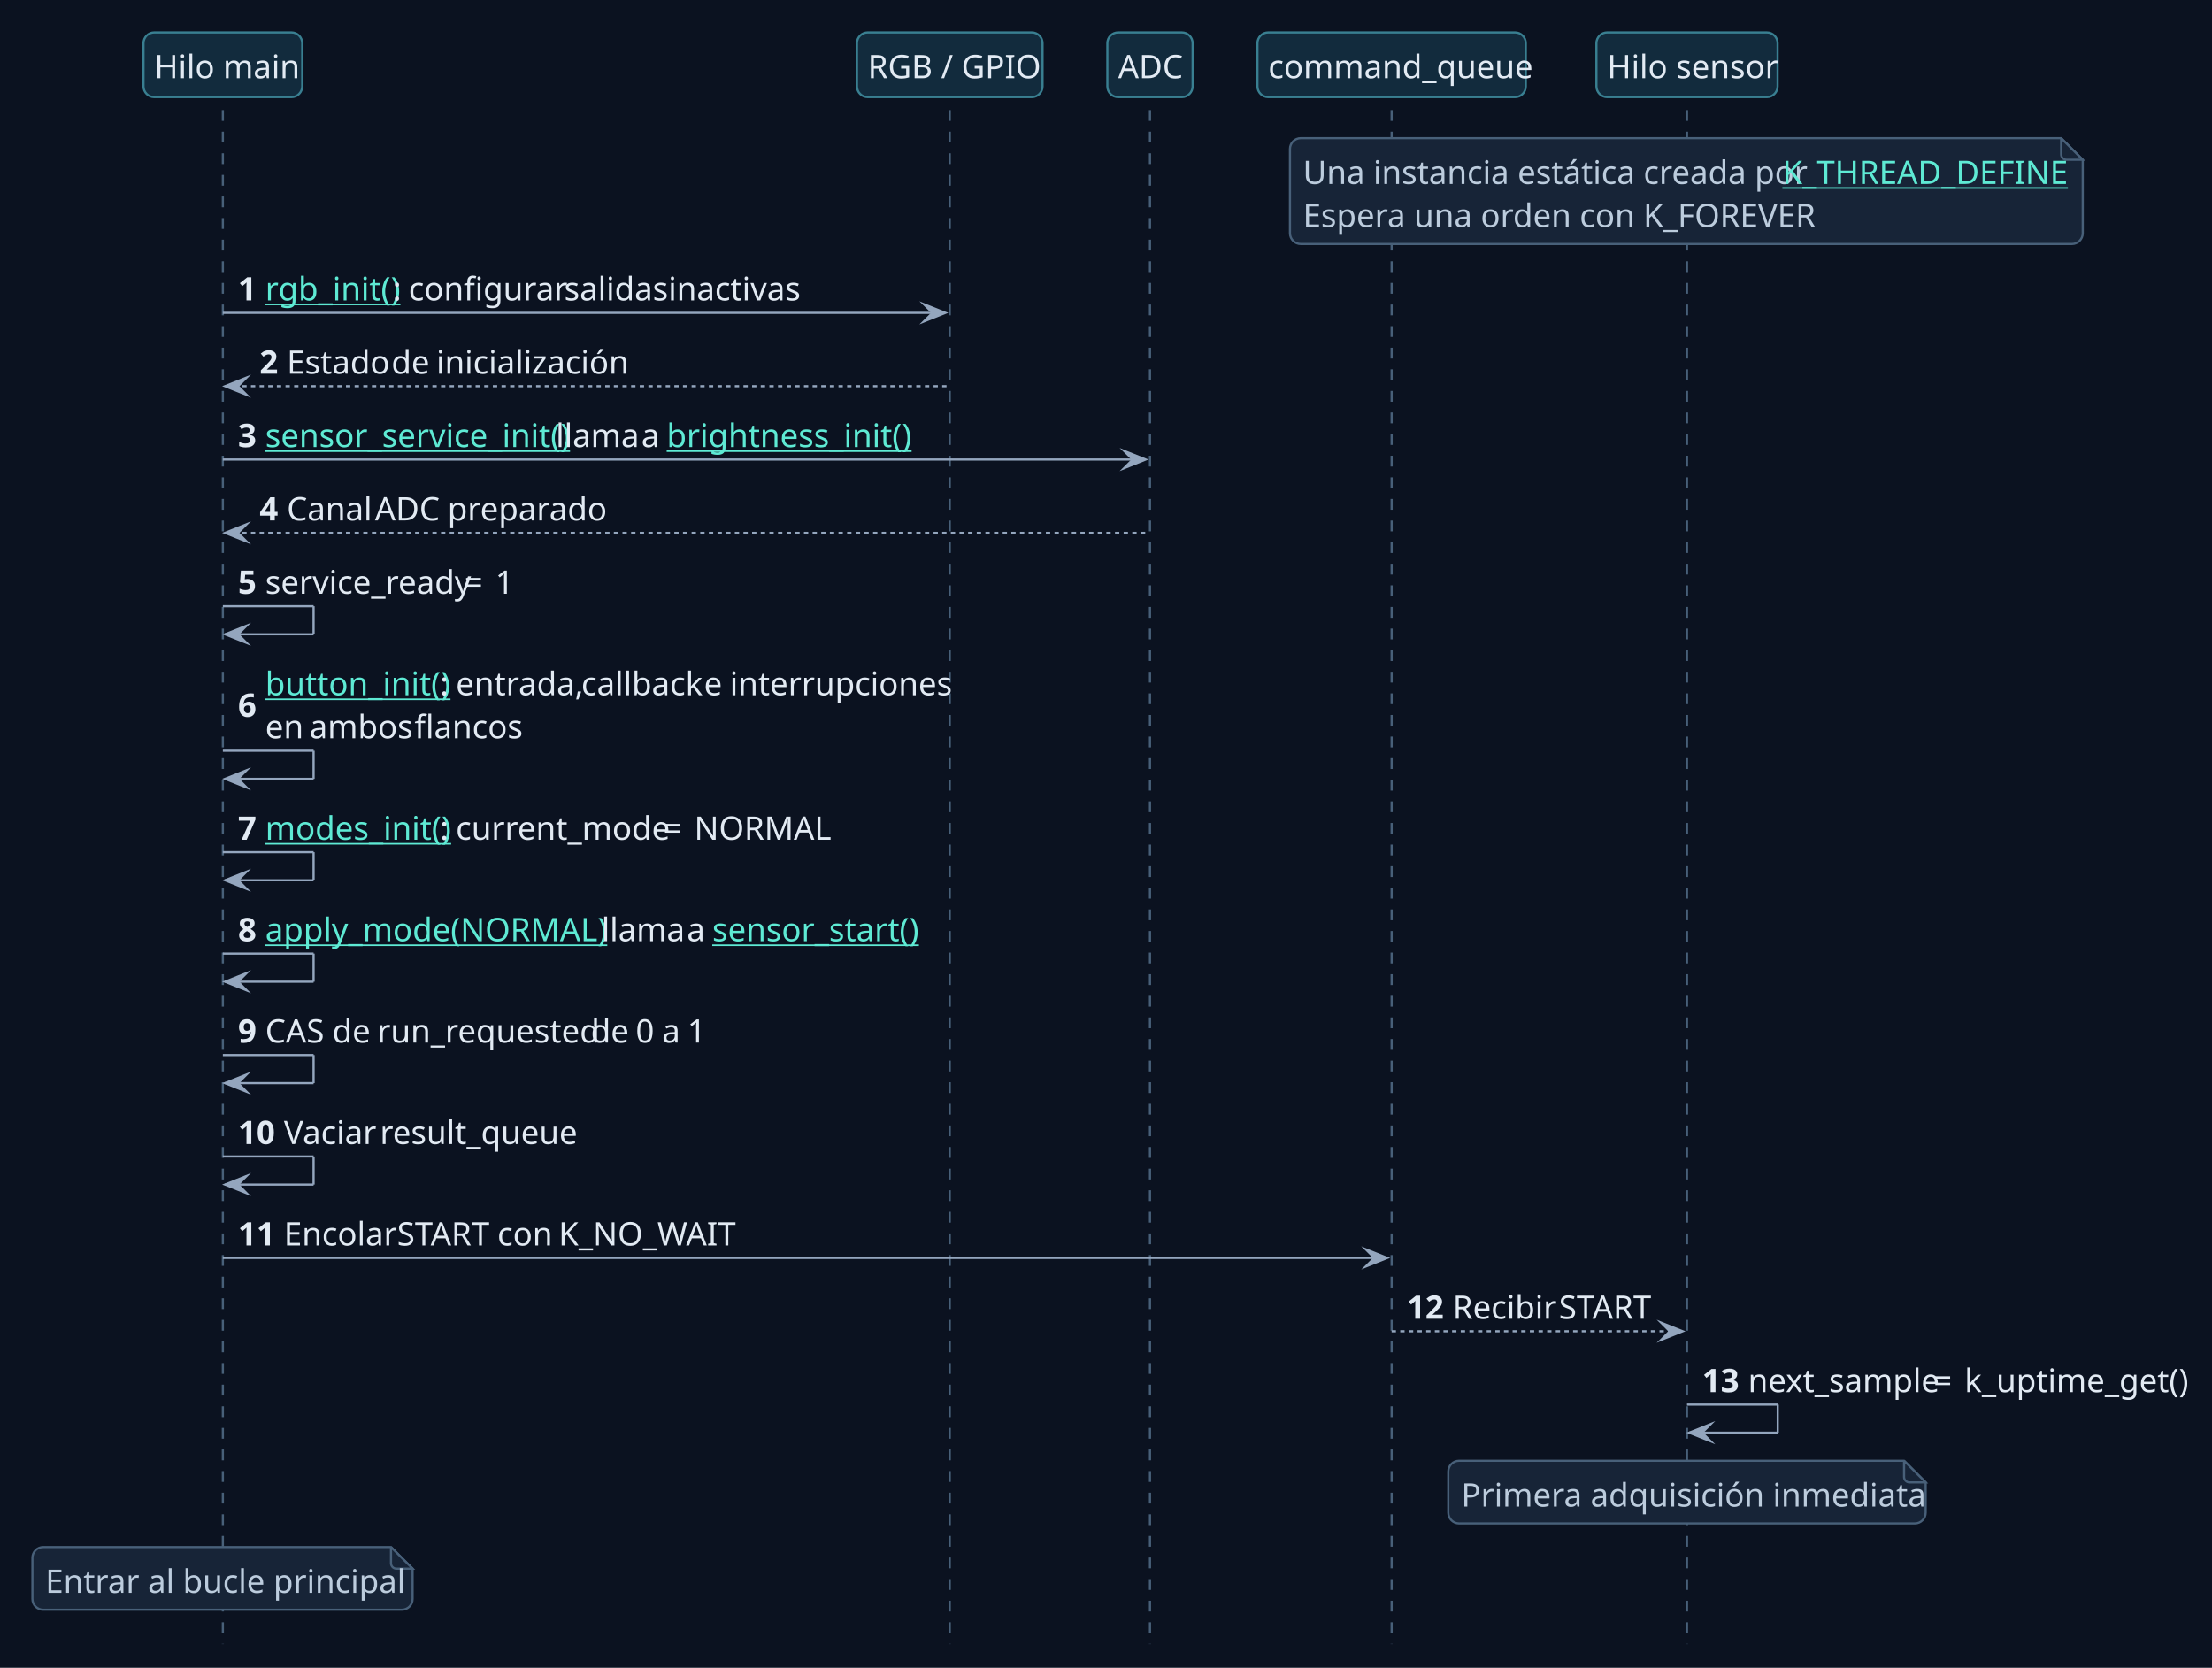
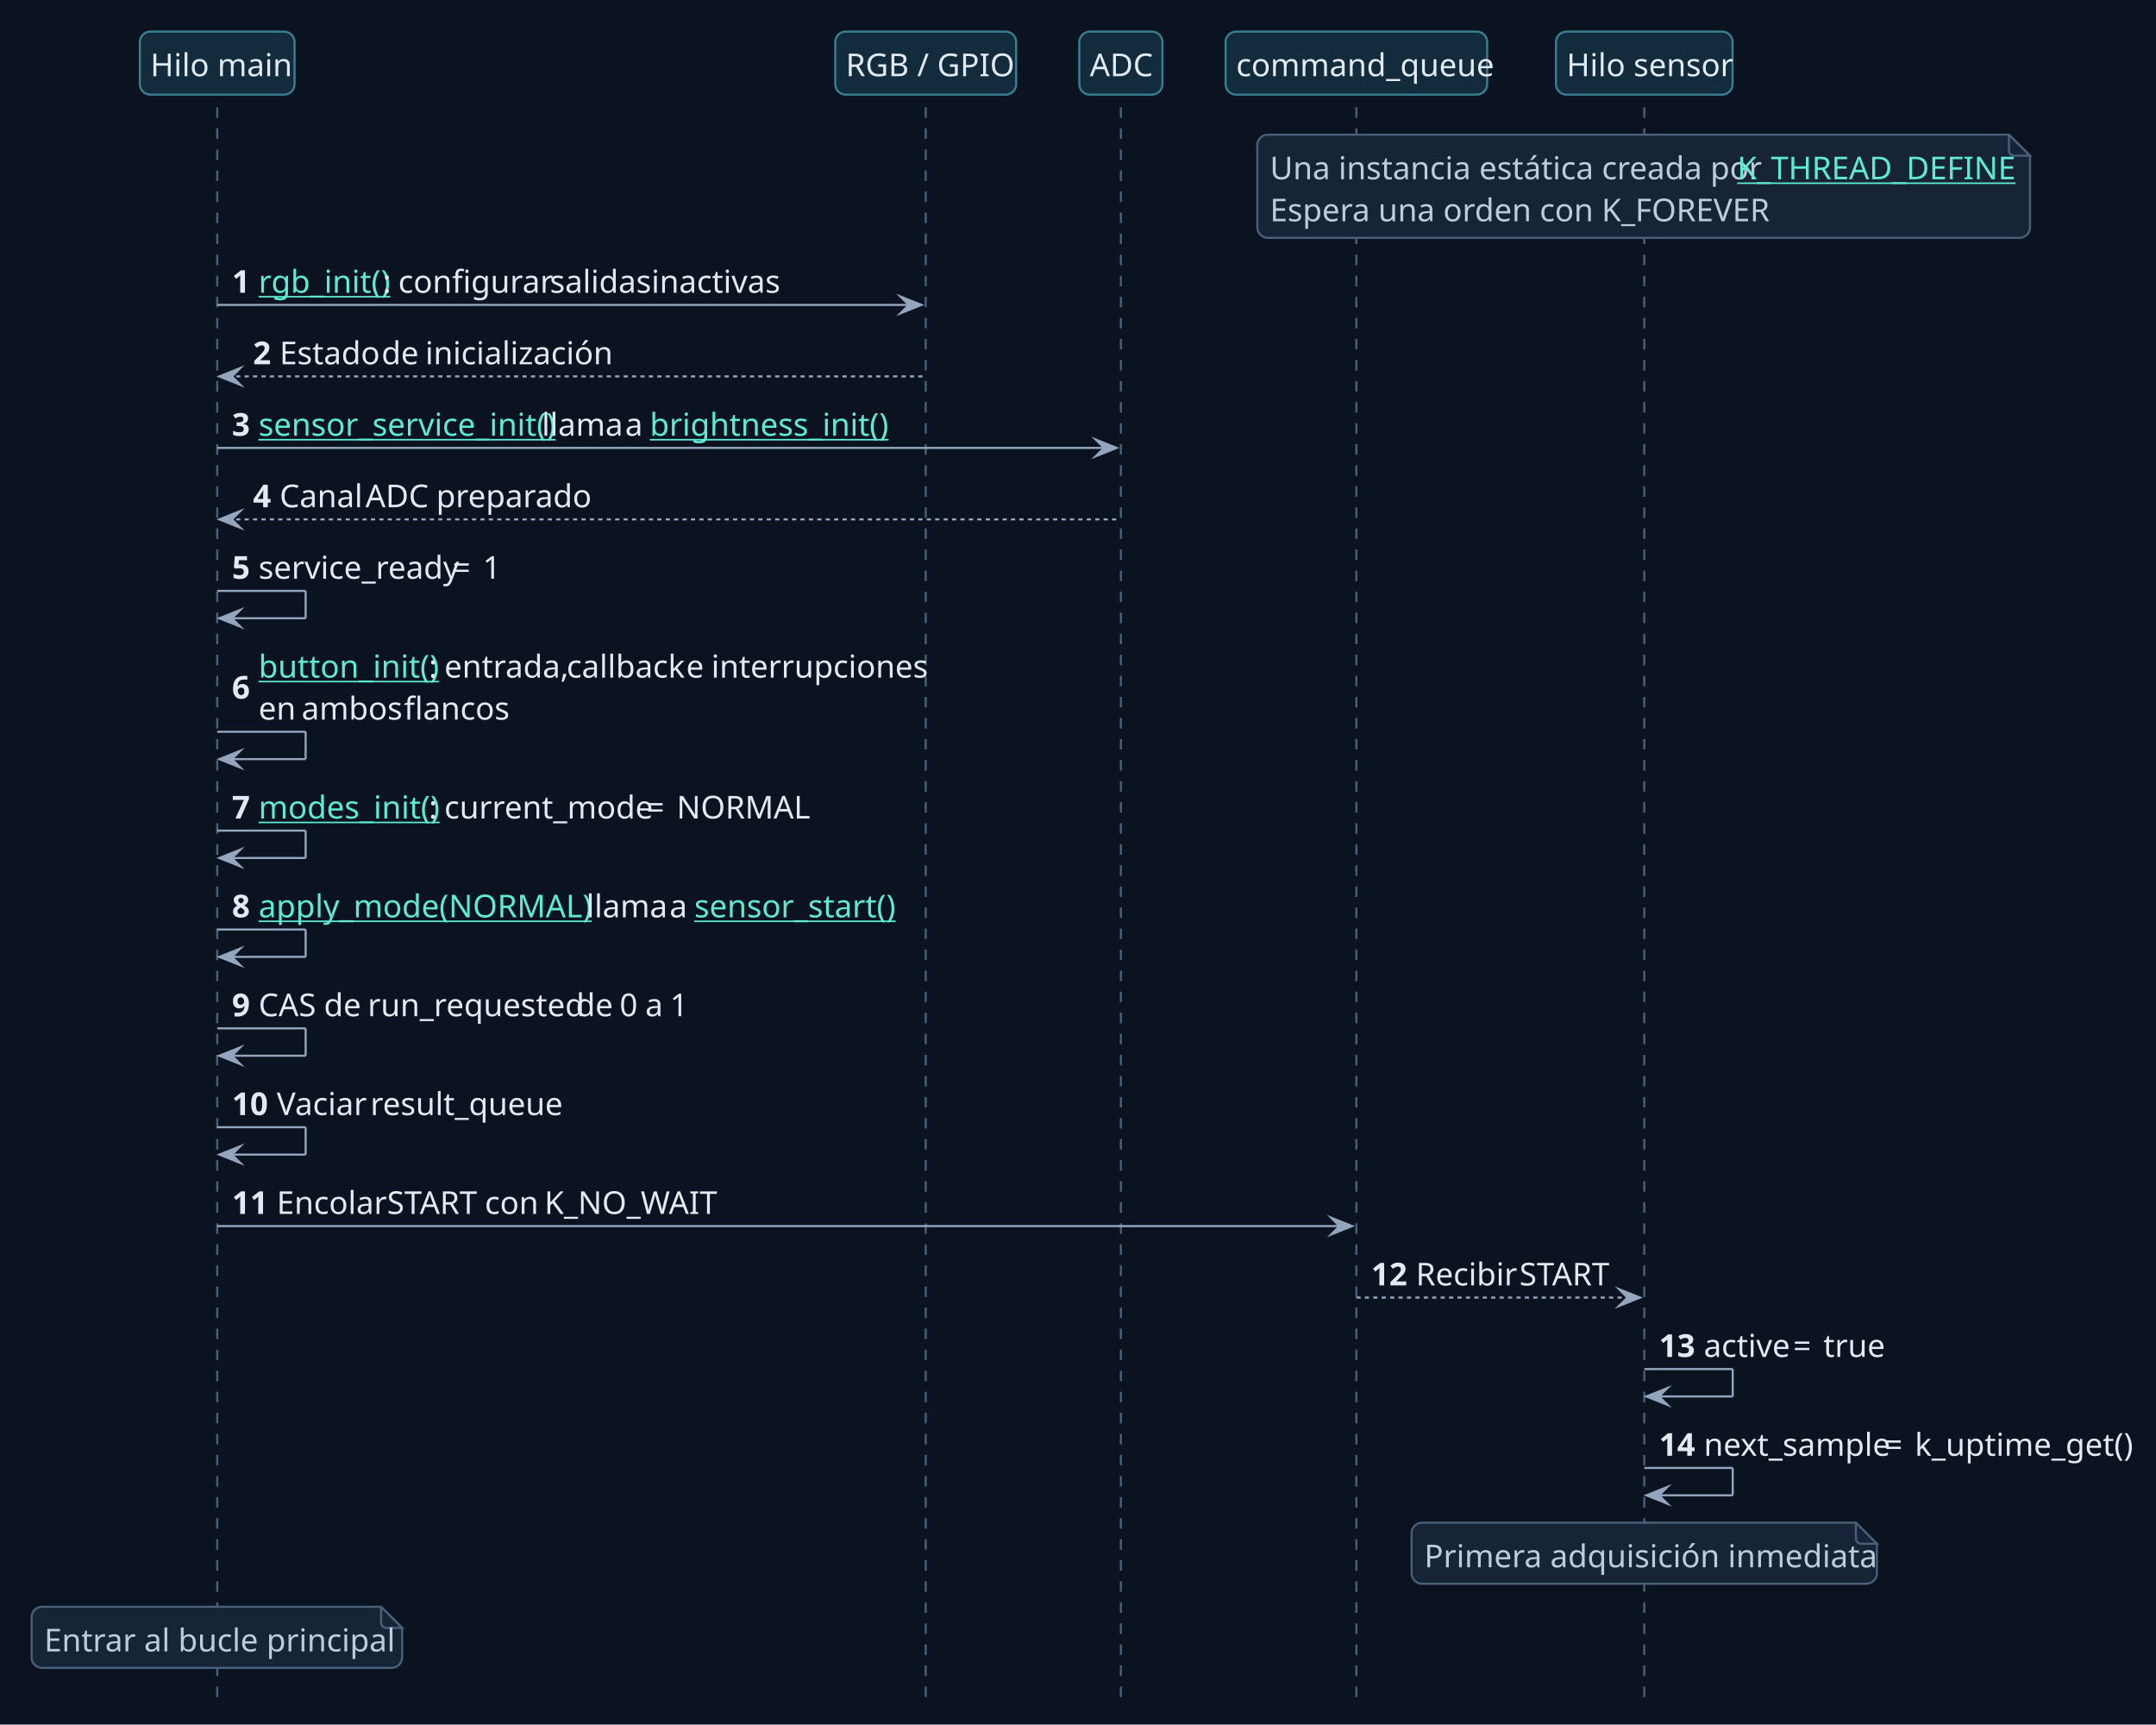
- <svg xmlns="http://www.w3.org/2000/svg" xmlns:xlink="http://www.w3.org/1999/xlink" aria-label="Arranque" version="1.1" data-diagram-type="SEQUENCE" style="width:1024px;height:772px;background:#0B1220;" width="1024px" height="772px" viewBox="0 0 1024 772" zoomAndPan="magnify" preserveAspectRatio="none" contentStyleType="text/css">
+ <svg xmlns="http://www.w3.org/2000/svg" xmlns:xlink="http://www.w3.org/1999/xlink" aria-label="Arranque" version="1.1" data-diagram-type="SEQUENCE" style="width:1024px;height:819px;background:#0B1220;" width="1024px" height="819px" viewBox="0 0 1024 819" zoomAndPan="magnify" preserveAspectRatio="none" contentStyleType="text/css">
  <defs />
  <g font-family="sans-serif" lengthAdjust="spacing">
-     <rect x="0" y="0" width="1024" height="772" fill="#0B1220" style="stroke:none;" />
+     <rect x="0" y="0" width="1024" height="819" fill="#0B1220" style="stroke:none;" />
    <g class="participant-lifeline" data-qualified-name="M" data-entity-uid="part1" id="part1-lifeline" data-source-line="5">
      <g>
-         <rect x="99.662" y="50.951" width="8" height="710.121" fill="#000" fill-opacity="0" />
-         <line x1="103.162" y1="50.951" x2="103.162" y2="761.072" style="stroke:#486079;stroke-width:1;stroke-dasharray:5,5;" />
+         <rect x="99.662" y="50.951" width="8" height="757.072" fill="#000" fill-opacity="0" />
+         <line x1="103.162" y1="50.951" x2="103.162" y2="808.023" style="stroke:#486079;stroke-width:1;stroke-dasharray:5,5;" />
      </g>
    </g>
    <g class="participant-lifeline" data-qualified-name="RGB" data-entity-uid="part2" id="part2-lifeline" data-source-line="6">
      <g>
-         <rect x="436.163" y="50.951" width="8" height="710.121" fill="#000" fill-opacity="0" />
-         <line x1="439.663" y1="50.951" x2="439.663" y2="761.072" style="stroke:#486079;stroke-width:1;stroke-dasharray:5,5;" />
+         <rect x="436.163" y="50.951" width="8" height="757.072" fill="#000" fill-opacity="0" />
+         <line x1="439.663" y1="50.951" x2="439.663" y2="808.023" style="stroke:#486079;stroke-width:1;stroke-dasharray:5,5;" />
      </g>
    </g>
    <g class="participant-lifeline" data-qualified-name="ADC" data-entity-uid="part3" id="part3-lifeline" data-source-line="7">
      <g>
-         <rect x="528.861" y="50.951" width="8" height="710.121" fill="#000" fill-opacity="0" />
-         <line x1="532.361" y1="50.951" x2="532.361" y2="761.072" style="stroke:#486079;stroke-width:1;stroke-dasharray:5,5;" />
+         <rect x="528.861" y="50.951" width="8" height="757.072" fill="#000" fill-opacity="0" />
+         <line x1="532.361" y1="50.951" x2="532.361" y2="808.023" style="stroke:#486079;stroke-width:1;stroke-dasharray:5,5;" />
      </g>
    </g>
    <g class="participant-lifeline" data-qualified-name="C" data-entity-uid="part4" id="part4-lifeline" data-source-line="8">
      <g>
-         <rect x="640.719" y="50.951" width="8" height="710.121" fill="#000" fill-opacity="0" />
-         <line x1="644.219" y1="50.951" x2="644.219" y2="761.072" style="stroke:#486079;stroke-width:1;stroke-dasharray:5,5;" />
+         <rect x="640.719" y="50.951" width="8" height="757.072" fill="#000" fill-opacity="0" />
+         <line x1="644.219" y1="50.951" x2="644.219" y2="808.023" style="stroke:#486079;stroke-width:1;stroke-dasharray:5,5;" />
      </g>
    </g>
    <g class="participant-lifeline" data-qualified-name="S" data-entity-uid="part5" id="part5-lifeline" data-source-line="9">
      <g>
-         <rect x="777.462" y="50.951" width="8" height="710.121" fill="#000" fill-opacity="0" />
-         <line x1="780.962" y1="50.951" x2="780.962" y2="761.072" style="stroke:#486079;stroke-width:1;stroke-dasharray:5,5;" />
+         <rect x="777.462" y="50.951" width="8" height="757.072" fill="#000" fill-opacity="0" />
+         <line x1="780.962" y1="50.951" x2="780.962" y2="808.023" style="stroke:#486079;stroke-width:1;stroke-dasharray:5,5;" />
      </g>
    </g>
    <g class="participant participant-head" data-qualified-name="M" data-entity-uid="part1" id="part1-head" data-source-line="5">
      <rect x="66.419" y="15" width="73.486" height="29.951" fill="#122B3D" style="stroke:#397F91;stroke-width:1;" rx="5" ry="5" />
      <text x="71.419" y="36.187" fill="#E2EAF3" font-size="15" textLength="63.486" font-family="'Segoe UI'">Hilo main</text>
    </g>
    <g class="participant participant-head" data-qualified-name="RGB" data-entity-uid="part2" id="part2-head" data-source-line="6">
      <rect x="396.706" y="15" width="85.916" height="29.951" fill="#122B3D" style="stroke:#397F91;stroke-width:1;" rx="5" ry="5" />
      <text x="401.706" y="36.187" fill="#E2EAF3" font-size="15" textLength="75.916" font-family="'Segoe UI'">RGB / GPIO</text>
    </g>
    <g class="participant participant-head" data-qualified-name="ADC" data-entity-uid="part3" id="part3-head" data-source-line="7">
      <rect x="512.621" y="15" width="39.48" height="29.951" fill="#122B3D" style="stroke:#397F91;stroke-width:1;" rx="5" ry="5" />
      <text x="517.621" y="36.187" fill="#E2EAF3" font-size="15" textLength="29.48" font-family="'Segoe UI'">ADC</text>
    </g>
    <g class="participant participant-head" data-qualified-name="C" data-entity-uid="part4" id="part4-head" data-source-line="8">
      <rect x="582.101" y="15" width="124.236" height="29.951" fill="#122B3D" style="stroke:#397F91;stroke-width:1;" rx="5" ry="5" />
      <text x="587.101" y="36.187" fill="#E2EAF3" font-size="15" textLength="114.236" font-family="'Segoe UI'">command_queue</text>
    </g>
    <g class="participant participant-head" data-qualified-name="S" data-entity-uid="part5" id="part5-head" data-source-line="9">
      <rect x="739.022" y="15" width="83.879" height="29.951" fill="#122B3D" style="stroke:#397F91;stroke-width:1;" rx="5" ry="5" />
      <text x="744.022" y="36.187" fill="#E2EAF3" font-size="15" textLength="73.879" font-family="'Segoe UI'">Hilo sensor</text>
    </g>
    <path d="M597.16,68.951 L597.16,107.951 A5,5 0 0 0 602.16,112.951 L959.16,112.951 A5,5 0 0 0 964.16,107.951 L964.16,73.951 L954.16,63.951 L602.16,63.951 A5,5 0 0 0 597.16,68.951" style="stroke:#486079;stroke-width:1;" fill="#172437" />
    <path d="M954.16,63.951 L954.16,71.451 A2.5,2.5 0 0 0 956.66,73.951 L964.16,73.951 L954.16,63.951" style="stroke:#486079;stroke-width:1;" fill="#172437" />
    <text x="603.16" y="85.138" fill="#BCCCDD" font-size="15" textLength="217.852" font-family="'Segoe UI'">Una instancia estática creada por</text>
-     <a target="_blank" href="https://github.com/PabloHernaez/Embedded_Assessments/blob/master/Assessment_1/src/sensor_thread.c#L113" xlink:href="https://github.com/PabloHernaez/Embedded_Assessments/blob/master/Assessment_1/src/sensor_thread.c#L113" xlink:type="simple" xlink:actuate="onRequest" xlink:show="new" title="K_THREAD_DEFINE" xlink:title="K_THREAD_DEFINE">
+     <a target="_blank" href="https://github.com/PabloHernaez/Embedded_Assessments/blob/master/Assessment_1/src/sensor_thread.c#L108" xlink:href="https://github.com/PabloHernaez/Embedded_Assessments/blob/master/Assessment_1/src/sensor_thread.c#L108" xlink:type="simple" xlink:actuate="onRequest" xlink:show="new" title="K_THREAD_DEFINE" xlink:title="K_THREAD_DEFINE">
      <text x="825.12" y="85.138" fill="#5EEAD4" font-size="15" textLength="124.644" text-decoration="underline" font-family="'Segoe UI'">K_THREAD_DEFINE</text>
    </a>
    <text x="603.16" y="105.089" fill="#BCCCDD" font-size="15" textLength="223.879" font-family="'Segoe UI'">Espera una orden con K_FOREVER</text>
    <g class="message" data-entity-1="part1" data-entity-2="part2" id="msg1" data-source-line="12">
      <polygon points="427.663,140.805,437.663,144.805,427.663,148.805,431.663,144.805" fill="#94A6BE" style="stroke:#94A6BE;stroke-width:1;stroke-linejoin:miter;stroke-miterlimit:10;" />
      <line x1="103.162" y1="144.805" x2="433.663" y2="144.805" style="stroke:#94A6BE;stroke-width:1;" />
      <text x="110.162" y="139.04" fill="#E2EAF3" font-size="15" font-weight="700" font-family="'Segoe UI'">1</text>
      <a target="_blank" href="https://github.com/PabloHernaez/Embedded_Assessments/blob/master/Assessment_1/src/rgb_led.c#L26" xlink:href="https://github.com/PabloHernaez/Embedded_Assessments/blob/master/Assessment_1/src/rgb_led.c#L26" xlink:type="simple" xlink:actuate="onRequest" xlink:show="new" title="rgb_init()" xlink:title="rgb_init()">
        <text x="122.79" y="139.04" fill="#5EEAD4" font-size="15" textLength="58.982" text-decoration="underline" font-family="'Segoe UI'">rgb_init()</text>
      </a>
      <text x="181.772" y="139.04" fill="#E2EAF3" font-size="15" font-family="'Segoe UI'">:</text>
      <text x="185.024" y="139.04" fill="#E2EAF3" font-size="15" font-family="'Segoe UI'"> </text>
      <text x="189.133" y="139.04" fill="#E2EAF3" font-size="15" textLength="67.917" font-family="'Segoe UI'">configurar</text>
      <text x="257.051" y="139.04" fill="#E2EAF3" font-size="15" font-family="'Segoe UI'"> </text>
      <text x="261.159" y="139.04" fill="#E2EAF3" font-size="15" textLength="44.092" font-family="'Segoe UI'">salidas</text>
      <text x="305.251" y="139.04" fill="#E2EAF3" font-size="15" font-family="'Segoe UI'"> </text>
      <text x="309.36" y="139.04" fill="#E2EAF3" font-size="15" textLength="56.58" font-family="'Segoe UI'">inactivas</text>
    </g>
    <g class="message" data-entity-1="part2" data-entity-2="part1" id="msg2" data-source-line="13">
      <polygon points="114.162,174.756,104.162,178.756,114.162,182.756,110.162,178.756" fill="#94A6BE" style="stroke:#94A6BE;stroke-width:1;stroke-linejoin:miter;stroke-miterlimit:10;" />
      <line x1="108.162" y1="178.756" x2="438.663" y2="178.756" style="stroke:#94A6BE;stroke-width:1;stroke-dasharray:2,2;" />
      <text x="120.162" y="172.991" fill="#E2EAF3" font-size="15" font-weight="700" font-family="'Segoe UI'">2</text>
      <text x="132.79" y="172.991" fill="#E2EAF3" font-size="15" textLength="44.29" font-family="'Segoe UI'">Estado</text>
      <text x="177.08" y="172.991" fill="#E2EAF3" font-size="15" font-family="'Segoe UI'"> </text>
      <text x="181.189" y="172.991" fill="#E2EAF3" font-size="15" textLength="16.677" font-family="'Segoe UI'">de</text>
      <text x="197.866" y="172.991" fill="#E2EAF3" font-size="15" font-family="'Segoe UI'"> </text>
      <text x="201.975" y="172.991" fill="#E2EAF3" font-size="15" textLength="83.467" font-family="'Segoe UI'">inicialización</text>
    </g>
    <g class="message" data-entity-1="part1" data-entity-2="part3" id="msg3" data-source-line="14">
      <polygon points="520.361,208.707,530.361,212.707,520.361,216.707,524.361,212.707" fill="#94A6BE" style="stroke:#94A6BE;stroke-width:1;stroke-linejoin:miter;stroke-miterlimit:10;" />
      <line x1="103.162" y1="212.707" x2="526.361" y2="212.707" style="stroke:#94A6BE;stroke-width:1;" />
      <text x="110.162" y="206.942" fill="#E2EAF3" font-size="15" font-weight="700" font-family="'Segoe UI'">3</text>
-       <a target="_blank" href="https://github.com/PabloHernaez/Embedded_Assessments/blob/master/Assessment_1/src/sensor_thread.c#L116" xlink:href="https://github.com/PabloHernaez/Embedded_Assessments/blob/master/Assessment_1/src/sensor_thread.c#L116" xlink:type="simple" xlink:actuate="onRequest" xlink:show="new" title="sensor_service_init()" xlink:title="sensor_service_init()">
+       <a target="_blank" href="https://github.com/PabloHernaez/Embedded_Assessments/blob/master/Assessment_1/src/sensor_thread.c#L111" xlink:href="https://github.com/PabloHernaez/Embedded_Assessments/blob/master/Assessment_1/src/sensor_thread.c#L111" xlink:type="simple" xlink:actuate="onRequest" xlink:show="new" title="sensor_service_init()" xlink:title="sensor_service_init()">
        <text x="122.79" y="206.942" fill="#5EEAD4" font-size="15" textLength="130.422" text-decoration="underline" font-family="'Segoe UI'">sensor_service_init()</text>
      </a>
      <text x="253.213" y="206.942" fill="#E2EAF3" font-size="15" font-family="'Segoe UI'"> </text>
      <text x="257.322" y="206.942" fill="#E2EAF3" font-size="15" textLength="35.449" font-family="'Segoe UI'">llama</text>
      <text x="292.771" y="206.942" fill="#E2EAF3" font-size="15" font-family="'Segoe UI'"> </text>
      <text x="296.88" y="206.942" fill="#E2EAF3" font-size="15" font-family="'Segoe UI'">a</text>
      <text x="304.511" y="206.942" fill="#E2EAF3" font-size="15" font-family="'Segoe UI'"> </text>
      <a target="_blank" href="https://github.com/PabloHernaez/Embedded_Assessments/blob/master/Assessment_1/src/brightness.c#L30" xlink:href="https://github.com/PabloHernaez/Embedded_Assessments/blob/master/Assessment_1/src/brightness.c#L30" xlink:type="simple" xlink:actuate="onRequest" xlink:show="new" title="brightness_init()" xlink:title="brightness_init()">
        <text x="308.62" y="206.942" fill="#5EEAD4" font-size="15" textLength="105.249" text-decoration="underline" font-family="'Segoe UI'">brightness_init()</text>
      </a>
    </g>
    <g class="message" data-entity-1="part3" data-entity-2="part1" id="msg4" data-source-line="15">
      <polygon points="114.162,242.658,104.162,246.658,114.162,250.658,110.162,246.658" fill="#94A6BE" style="stroke:#94A6BE;stroke-width:1;stroke-linejoin:miter;stroke-miterlimit:10;" />
      <line x1="108.162" y1="246.658" x2="531.361" y2="246.658" style="stroke:#94A6BE;stroke-width:1;stroke-dasharray:2,2;" />
      <text x="120.162" y="240.894" fill="#E2EAF3" font-size="15" font-weight="700" font-family="'Segoe UI'">4</text>
      <text x="132.79" y="240.894" fill="#E2EAF3" font-size="15" textLength="36.672" font-family="'Segoe UI'">Canal</text>
      <text x="169.463" y="240.894" fill="#E2EAF3" font-size="15" font-family="'Segoe UI'"> </text>
      <text x="173.572" y="240.894" fill="#E2EAF3" font-size="15" textLength="29.48" font-family="'Segoe UI'">ADC</text>
      <text x="203.052" y="240.894" fill="#E2EAF3" font-size="15" font-family="'Segoe UI'"> </text>
      <text x="207.16" y="240.894" fill="#E2EAF3" font-size="15" textLength="68.796" font-family="'Segoe UI'">preparado</text>
    </g>
    <g class="message" data-entity-1="part1" data-entity-2="part1" id="msg5" data-source-line="16">
      <line x1="103.162" y1="280.609" x2="145.162" y2="280.609" style="stroke:#94A6BE;stroke-width:1;" />
      <line x1="145.162" y1="280.609" x2="145.162" y2="293.609" style="stroke:#94A6BE;stroke-width:1;" />
      <line x1="104.162" y1="293.609" x2="145.162" y2="293.609" style="stroke:#94A6BE;stroke-width:1;" />
      <polygon points="114.162,289.609,104.162,293.609,114.162,297.609,110.162,293.609" fill="#94A6BE" style="stroke:#94A6BE;stroke-width:1;stroke-linejoin:miter;stroke-miterlimit:10;" />
      <text x="110.162" y="274.845" fill="#E2EAF3" font-size="15" font-weight="700" font-family="'Segoe UI'">5</text>
      <text x="122.79" y="274.845" fill="#E2EAF3" font-size="15" textLength="88.022" font-family="'Segoe UI'">service_ready</text>
      <text x="210.813" y="274.845" fill="#E2EAF3" font-size="15" font-family="'Segoe UI'"> </text>
      <text x="214.922" y="274.845" fill="#E2EAF3" font-size="15" font-family="'Segoe UI'">=</text>
      <text x="225.183" y="274.845" fill="#E2EAF3" font-size="15" font-family="'Segoe UI'"> </text>
      <text x="229.292" y="274.845" fill="#E2EAF3" font-size="15" font-family="'Segoe UI'">1</text>
    </g>
    <g class="message" data-entity-1="part1" data-entity-2="part1" id="msg6" data-source-line="17">
      <line x1="103.162" y1="347.512" x2="145.162" y2="347.512" style="stroke:#94A6BE;stroke-width:1;" />
      <line x1="145.162" y1="347.512" x2="145.162" y2="360.512" style="stroke:#94A6BE;stroke-width:1;" />
      <line x1="104.162" y1="360.512" x2="145.162" y2="360.512" style="stroke:#94A6BE;stroke-width:1;" />
      <polygon points="114.162,356.512,104.162,360.512,114.162,364.512,110.162,360.512" fill="#94A6BE" style="stroke:#94A6BE;stroke-width:1;stroke-linejoin:miter;stroke-miterlimit:10;" />
      <text x="110.162" y="331.771" fill="#E2EAF3" font-size="15" font-weight="700" font-family="'Segoe UI'">6</text>
      <a target="_blank" href="https://github.com/PabloHernaez/Embedded_Assessments/blob/master/Assessment_1/src/button.c#L47" xlink:href="https://github.com/PabloHernaez/Embedded_Assessments/blob/master/Assessment_1/src/button.c#L47" xlink:type="simple" xlink:actuate="onRequest" xlink:show="new" title="button_init()" xlink:title="button_init()">
        <text x="122.79" y="321.796" fill="#5EEAD4" font-size="15" textLength="80.867" text-decoration="underline" font-family="'Segoe UI'">button_init()</text>
      </a>
      <text x="203.657" y="321.796" fill="#E2EAF3" font-size="15" font-family="'Segoe UI'">:</text>
      <text x="206.909" y="321.796" fill="#E2EAF3" font-size="15" font-family="'Segoe UI'"> </text>
      <text x="211.018" y="321.796" fill="#E2EAF3" font-size="15" textLength="53.979" font-family="'Segoe UI'">entrada,</text>
      <text x="264.997" y="321.796" fill="#E2EAF3" font-size="15" font-family="'Segoe UI'"> </text>
      <text x="269.106" y="321.796" fill="#E2EAF3" font-size="15" textLength="52.661" font-family="'Segoe UI'">callback</text>
      <text x="321.767" y="321.796" fill="#E2EAF3" font-size="15" font-family="'Segoe UI'"> </text>
      <text x="325.876" y="321.796" fill="#E2EAF3" font-size="15" font-family="'Segoe UI'">e</text>
      <text x="333.72" y="321.796" fill="#E2EAF3" font-size="15" font-family="'Segoe UI'"> </text>
      <text x="337.829" y="321.796" fill="#E2EAF3" font-size="15" textLength="94.834" font-family="'Segoe UI'">interrupciones</text>
      <text x="122.79" y="341.747" fill="#E2EAF3" font-size="15" textLength="16.333" font-family="'Segoe UI'">en</text>
      <text x="139.123" y="341.747" fill="#E2EAF3" font-size="15" font-family="'Segoe UI'"> </text>
      <text x="143.232" y="341.747" fill="#E2EAF3" font-size="15" textLength="44.524" font-family="'Segoe UI'">ambos</text>
      <text x="187.756" y="341.747" fill="#E2EAF3" font-size="15" font-family="'Segoe UI'"> </text>
      <text x="191.865" y="341.747" fill="#E2EAF3" font-size="15" textLength="46.531" font-family="'Segoe UI'">flancos</text>
    </g>
    <g class="message" data-entity-1="part1" data-entity-2="part1" id="msg7" data-source-line="18">
      <line x1="103.162" y1="394.463" x2="145.162" y2="394.463" style="stroke:#94A6BE;stroke-width:1;" />
      <line x1="145.162" y1="394.463" x2="145.162" y2="407.463" style="stroke:#94A6BE;stroke-width:1;" />
      <line x1="104.162" y1="407.463" x2="145.162" y2="407.463" style="stroke:#94A6BE;stroke-width:1;" />
      <polygon points="114.162,403.463,104.162,407.463,114.162,411.463,110.162,407.463" fill="#94A6BE" style="stroke:#94A6BE;stroke-width:1;stroke-linejoin:miter;stroke-miterlimit:10;" />
      <text x="110.162" y="388.698" fill="#E2EAF3" font-size="15" font-weight="700" font-family="'Segoe UI'">7</text>
      <a target="_blank" href="https://github.com/PabloHernaez/Embedded_Assessments/blob/master/Assessment_1/src/modes.c#L104" xlink:href="https://github.com/PabloHernaez/Embedded_Assessments/blob/master/Assessment_1/src/modes.c#L104" xlink:type="simple" xlink:actuate="onRequest" xlink:show="new" title="modes_init()" xlink:title="modes_init()">
        <text x="122.79" y="388.698" fill="#5EEAD4" font-size="15" textLength="80.867" text-decoration="underline" font-family="'Segoe UI'">modes_init()</text>
      </a>
      <text x="203.657" y="388.698" fill="#E2EAF3" font-size="15" font-family="'Segoe UI'">:</text>
      <text x="206.909" y="388.698" fill="#E2EAF3" font-size="15" font-family="'Segoe UI'"> </text>
      <text x="211.018" y="388.698" fill="#E2EAF3" font-size="15" textLength="91.875" font-family="'Segoe UI'">current_mode</text>
      <text x="302.893" y="388.698" fill="#E2EAF3" font-size="15" font-family="'Segoe UI'"> </text>
      <text x="307.002" y="388.698" fill="#E2EAF3" font-size="15" font-family="'Segoe UI'">=</text>
      <text x="317.263" y="388.698" fill="#E2EAF3" font-size="15" font-family="'Segoe UI'"> </text>
      <text x="321.372" y="388.698" fill="#E2EAF3" font-size="15" textLength="61.707" font-family="'Segoe UI'">NORMAL</text>
    </g>
    <g class="message" data-entity-1="part1" data-entity-2="part1" id="msg8" data-source-line="19">
      <line x1="103.162" y1="441.414" x2="145.162" y2="441.414" style="stroke:#94A6BE;stroke-width:1;" />
      <line x1="145.162" y1="441.414" x2="145.162" y2="454.414" style="stroke:#94A6BE;stroke-width:1;" />
      <line x1="104.162" y1="454.414" x2="145.162" y2="454.414" style="stroke:#94A6BE;stroke-width:1;" />
      <polygon points="114.162,450.414,104.162,454.414,114.162,458.414,110.162,454.414" fill="#94A6BE" style="stroke:#94A6BE;stroke-width:1;stroke-linejoin:miter;stroke-miterlimit:10;" />
      <text x="110.162" y="435.649" fill="#E2EAF3" font-size="15" font-weight="700" font-family="'Segoe UI'">8</text>
      <a target="_blank" href="https://github.com/PabloHernaez/Embedded_Assessments/blob/master/Assessment_1/src/modes.c#L82" xlink:href="https://github.com/PabloHernaez/Embedded_Assessments/blob/master/Assessment_1/src/modes.c#L82" xlink:type="simple" xlink:actuate="onRequest" xlink:show="new" title="apply_mode(NORMAL)" xlink:title="apply_mode(NORMAL)">
        <text x="122.79" y="435.649" fill="#5EEAD4" font-size="15" textLength="151.531" text-decoration="underline" font-family="'Segoe UI'">apply_mode(NORMAL)</text>
      </a>
      <text x="274.321" y="435.649" fill="#E2EAF3" font-size="15" font-family="'Segoe UI'"> </text>
      <text x="278.43" y="435.649" fill="#E2EAF3" font-size="15" textLength="35.449" font-family="'Segoe UI'">llama</text>
      <text x="313.879" y="435.649" fill="#E2EAF3" font-size="15" font-family="'Segoe UI'"> </text>
      <text x="317.988" y="435.649" fill="#E2EAF3" font-size="15" font-family="'Segoe UI'">a</text>
      <text x="325.62" y="435.649" fill="#E2EAF3" font-size="15" font-family="'Segoe UI'"> </text>
-       <a target="_blank" href="https://github.com/PabloHernaez/Embedded_Assessments/blob/master/Assessment_1/src/sensor_thread.c#L131" xlink:href="https://github.com/PabloHernaez/Embedded_Assessments/blob/master/Assessment_1/src/sensor_thread.c#L131" xlink:type="simple" xlink:actuate="onRequest" xlink:show="new" title="sensor_start()" xlink:title="sensor_start()">
+       <a target="_blank" href="https://github.com/PabloHernaez/Embedded_Assessments/blob/master/Assessment_1/src/sensor_thread.c#L126" xlink:href="https://github.com/PabloHernaez/Embedded_Assessments/blob/master/Assessment_1/src/sensor_thread.c#L126" xlink:type="simple" xlink:actuate="onRequest" xlink:show="new" title="sensor_start()" xlink:title="sensor_start()">
        <text x="329.729" y="435.649" fill="#5EEAD4" font-size="15" textLength="87.722" text-decoration="underline" font-family="'Segoe UI'">sensor_start()</text>
      </a>
    </g>
    <g class="message" data-entity-1="part1" data-entity-2="part1" id="msg9" data-source-line="20">
      <line x1="103.162" y1="488.365" x2="145.162" y2="488.365" style="stroke:#94A6BE;stroke-width:1;" />
      <line x1="145.162" y1="488.365" x2="145.162" y2="501.365" style="stroke:#94A6BE;stroke-width:1;" />
      <line x1="104.162" y1="501.365" x2="145.162" y2="501.365" style="stroke:#94A6BE;stroke-width:1;" />
      <polygon points="114.162,497.365,104.162,501.365,114.162,505.365,110.162,501.365" fill="#94A6BE" style="stroke:#94A6BE;stroke-width:1;stroke-linejoin:miter;stroke-miterlimit:10;" />
      <text x="110.162" y="482.601" fill="#E2EAF3" font-size="15" font-weight="700" font-family="'Segoe UI'">9</text>
      <text x="122.79" y="482.601" fill="#E2EAF3" font-size="15" textLength="26.931" font-family="'Segoe UI'">CAS</text>
      <text x="149.721" y="482.601" fill="#E2EAF3" font-size="15" font-family="'Segoe UI'"> </text>
      <text x="153.83" y="482.601" fill="#E2EAF3" font-size="15" textLength="16.677" font-family="'Segoe UI'">de</text>
      <text x="170.508" y="482.601" fill="#E2EAF3" font-size="15" font-family="'Segoe UI'"> </text>
      <text x="174.616" y="482.601" fill="#E2EAF3" font-size="15" textLength="94.768" font-family="'Segoe UI'">run_requested</text>
      <text x="269.385" y="482.601" fill="#E2EAF3" font-size="15" font-family="'Segoe UI'"> </text>
      <text x="273.493" y="482.601" fill="#E2EAF3" font-size="15" textLength="16.677" font-family="'Segoe UI'">de</text>
      <text x="290.171" y="482.601" fill="#E2EAF3" font-size="15" font-family="'Segoe UI'"> </text>
      <text x="294.28" y="482.601" fill="#E2EAF3" font-size="15" font-family="'Segoe UI'">0</text>
      <text x="302.365" y="482.601" fill="#E2EAF3" font-size="15" font-family="'Segoe UI'"> </text>
      <text x="306.474" y="482.601" fill="#E2EAF3" font-size="15" font-family="'Segoe UI'">a</text>
      <text x="314.106" y="482.601" fill="#E2EAF3" font-size="15" font-family="'Segoe UI'"> </text>
      <text x="318.215" y="482.601" fill="#E2EAF3" font-size="15" font-family="'Segoe UI'">1</text>
    </g>
    <g class="message" data-entity-1="part1" data-entity-2="part1" id="msg10" data-source-line="21">
      <line x1="103.162" y1="535.316" x2="145.162" y2="535.316" style="stroke:#94A6BE;stroke-width:1;" />
      <line x1="145.162" y1="535.316" x2="145.162" y2="548.316" style="stroke:#94A6BE;stroke-width:1;" />
      <line x1="104.162" y1="548.316" x2="145.162" y2="548.316" style="stroke:#94A6BE;stroke-width:1;" />
      <polygon points="114.162,544.316,104.162,548.316,114.162,552.316,110.162,548.316" fill="#94A6BE" style="stroke:#94A6BE;stroke-width:1;stroke-linejoin:miter;stroke-miterlimit:10;" />
      <text x="110.162" y="529.552" fill="#E2EAF3" font-size="15" textLength="17.256" font-weight="700" font-family="'Segoe UI'">10</text>
      <text x="131.418" y="529.552" fill="#E2EAF3" font-size="15" textLength="40.356" font-family="'Segoe UI'">Vaciar</text>
      <text x="171.775" y="529.552" fill="#E2EAF3" font-size="15" font-family="'Segoe UI'"> </text>
      <text x="175.884" y="529.552" fill="#E2EAF3" font-size="15" textLength="84.353" font-family="'Segoe UI'">result_queue</text>
    </g>
    <g class="message" data-entity-1="part1" data-entity-2="part4" id="msg11" data-source-line="22">
      <polygon points="632.219,578.268,642.219,582.268,632.219,586.268,636.219,582.268" fill="#94A6BE" style="stroke:#94A6BE;stroke-width:1;stroke-linejoin:miter;stroke-miterlimit:10;" />
      <line x1="103.162" y1="582.268" x2="638.219" y2="582.268" style="stroke:#94A6BE;stroke-width:1;" />
      <text x="110.162" y="576.503" fill="#E2EAF3" font-size="15" textLength="17.256" font-weight="700" font-family="'Segoe UI'">11</text>
      <text x="131.418" y="576.503" fill="#E2EAF3" font-size="15" textLength="48.274" font-family="'Segoe UI'">Encolar</text>
      <text x="179.692" y="576.503" fill="#E2EAF3" font-size="15" font-family="'Segoe UI'"> </text>
      <text x="183.801" y="576.503" fill="#E2EAF3" font-size="15" textLength="42.334" font-family="'Segoe UI'">START</text>
      <text x="226.135" y="576.503" fill="#E2EAF3" font-size="15" font-family="'Segoe UI'"> </text>
      <text x="230.244" y="576.503" fill="#E2EAF3" font-size="15" textLength="24.207" font-family="'Segoe UI'">con</text>
      <text x="254.45" y="576.503" fill="#E2EAF3" font-size="15" font-family="'Segoe UI'"> </text>
      <text x="258.559" y="576.503" fill="#E2EAF3" font-size="15" textLength="79.219" font-family="'Segoe UI'">K_NO_WAIT</text>
    </g>
    <g class="message" data-entity-1="part4" data-entity-2="part5" id="msg12" data-source-line="23">
      <polygon points="768.962,612.219,778.962,616.219,768.962,620.219,772.962,616.219" fill="#94A6BE" style="stroke:#94A6BE;stroke-width:1;stroke-linejoin:miter;stroke-miterlimit:10;" />
      <line x1="644.219" y1="616.219" x2="774.962" y2="616.219" style="stroke:#94A6BE;stroke-width:1;stroke-dasharray:2,2;" />
      <text x="651.219" y="610.454" fill="#E2EAF3" font-size="15" textLength="17.256" font-weight="700" font-family="'Segoe UI'">12</text>
      <text x="672.475" y="610.454" fill="#E2EAF3" font-size="15" textLength="45.044" font-family="'Segoe UI'">Recibir</text>
      <text x="717.519" y="610.454" fill="#E2EAF3" font-size="15" font-family="'Segoe UI'"> </text>
      <text x="721.628" y="610.454" fill="#E2EAF3" font-size="15" textLength="42.334" font-family="'Segoe UI'">START</text>
    </g>
    <g class="message" data-entity-1="part5" data-entity-2="part5" id="msg13" data-source-line="24">
      <line x1="780.962" y1="650.17" x2="822.962" y2="650.17" style="stroke:#94A6BE;stroke-width:1;" />
      <line x1="822.962" y1="650.17" x2="822.962" y2="663.17" style="stroke:#94A6BE;stroke-width:1;" />
      <line x1="781.962" y1="663.17" x2="822.962" y2="663.17" style="stroke:#94A6BE;stroke-width:1;" />
      <polygon points="791.962,659.17,781.962,663.17,791.962,667.17,787.962,663.17" fill="#94A6BE" style="stroke:#94A6BE;stroke-width:1;stroke-linejoin:miter;stroke-miterlimit:10;" />
      <text x="787.962" y="644.405" fill="#E2EAF3" font-size="15" textLength="17.256" font-weight="700" font-family="'Segoe UI'">13</text>
-       <text x="809.218" y="644.405" fill="#E2EAF3" font-size="15" textLength="81.738" font-family="'Segoe UI'">next_sample</text>
-       <text x="890.956" y="644.405" fill="#E2EAF3" font-size="15" font-family="'Segoe UI'"> </text>
-       <text x="895.065" y="644.405" fill="#E2EAF3" font-size="15" font-family="'Segoe UI'">=</text>
-       <text x="905.326" y="644.405" fill="#E2EAF3" font-size="15" font-family="'Segoe UI'"> </text>
-       <text x="909.435" y="644.405" fill="#E2EAF3" font-size="15" textLength="97.507" font-family="'Segoe UI'">k_uptime_get()</text>
-     </g>
-     <path d="M670.446,681.17 L670.446,700.17 A5,5 0 0 0 675.446,705.17 L886.446,705.17 A5,5 0 0 0 891.446,700.17 L891.446,686.17 L881.446,676.17 L675.446,676.17 A5,5 0 0 0 670.446,681.17" style="stroke:#486079;stroke-width:1;" fill="#172437" />
-     <path d="M881.446,676.17 L881.446,683.67 A2.5,2.5 0 0 0 883.946,686.17 L891.446,686.17 L881.446,676.17" style="stroke:#486079;stroke-width:1;" fill="#172437" />
-     <text x="676.446" y="697.356" fill="#BCCCDD" font-size="15" textLength="200.032" font-family="'Segoe UI'">Primera adquisición inmediata</text>
-     <path d="M15,721.121 L15,740.121 A5,5 0 0 0 20,745.121 L186,745.121 A5,5 0 0 0 191,740.121 L191,726.121 L181,716.121 L20,716.121 A5,5 0 0 0 15,721.121" style="stroke:#486079;stroke-width:1;" fill="#172437" />
-     <path d="M181,716.121 L181,723.621 A2.5,2.5 0 0 0 183.5,726.121 L191,726.121 L181,716.121" style="stroke:#486079;stroke-width:1;" fill="#172437" />
-     <text x="21" y="737.308" fill="#BCCCDD" font-size="15" textLength="155.325" font-family="'Segoe UI'">Entrar al bucle principal</text>
+       <text x="809.218" y="644.405" fill="#E2EAF3" font-size="15" textLength="38.306" font-family="'Segoe UI'">active</text>
+       <text x="847.523" y="644.405" fill="#E2EAF3" font-size="15" font-family="'Segoe UI'"> </text>
+       <text x="851.632" y="644.405" fill="#E2EAF3" font-size="15" font-family="'Segoe UI'">=</text>
+       <text x="861.893" y="644.405" fill="#E2EAF3" font-size="15" font-family="'Segoe UI'"> </text>
+       <text x="866.002" y="644.405" fill="#E2EAF3" font-size="15" textLength="26.631" font-family="'Segoe UI'">true</text>
+     </g>
+     <g class="message" data-entity-1="part5" data-entity-2="part5" id="msg14" data-source-line="25">
+       <line x1="780.962" y1="697.121" x2="822.962" y2="697.121" style="stroke:#94A6BE;stroke-width:1;" />
+       <line x1="822.962" y1="697.121" x2="822.962" y2="710.121" style="stroke:#94A6BE;stroke-width:1;" />
+       <line x1="781.962" y1="710.121" x2="822.962" y2="710.121" style="stroke:#94A6BE;stroke-width:1;" />
+       <polygon points="791.962,706.121,781.962,710.121,791.962,714.121,787.962,710.121" fill="#94A6BE" style="stroke:#94A6BE;stroke-width:1;stroke-linejoin:miter;stroke-miterlimit:10;" />
+       <text x="787.962" y="691.356" fill="#E2EAF3" font-size="15" textLength="17.256" font-weight="700" font-family="'Segoe UI'">14</text>
+       <text x="809.218" y="691.356" fill="#E2EAF3" font-size="15" textLength="81.738" font-family="'Segoe UI'">next_sample</text>
+       <text x="890.956" y="691.356" fill="#E2EAF3" font-size="15" font-family="'Segoe UI'"> </text>
+       <text x="895.065" y="691.356" fill="#E2EAF3" font-size="15" font-family="'Segoe UI'">=</text>
+       <text x="905.326" y="691.356" fill="#E2EAF3" font-size="15" font-family="'Segoe UI'"> </text>
+       <text x="909.435" y="691.356" fill="#E2EAF3" font-size="15" textLength="97.507" font-family="'Segoe UI'">k_uptime_get()</text>
+     </g>
+     <path d="M670.446,728.121 L670.446,747.121 A5,5 0 0 0 675.446,752.121 L886.446,752.121 A5,5 0 0 0 891.446,747.121 L891.446,733.121 L881.446,723.121 L675.446,723.121 A5,5 0 0 0 670.446,728.121" style="stroke:#486079;stroke-width:1;" fill="#172437" />
+     <path d="M881.446,723.121 L881.446,730.621 A2.5,2.5 0 0 0 883.946,733.121 L891.446,733.121 L881.446,723.121" style="stroke:#486079;stroke-width:1;" fill="#172437" />
+     <text x="676.446" y="744.308" fill="#BCCCDD" font-size="15" textLength="200.032" font-family="'Segoe UI'">Primera adquisición inmediata</text>
+     <path d="M15,768.072 L15,787.072 A5,5 0 0 0 20,792.072 L186,792.072 A5,5 0 0 0 191,787.072 L191,773.072 L181,763.072 L20,763.072 A5,5 0 0 0 15,768.072" style="stroke:#486079;stroke-width:1;" fill="#172437" />
+     <path d="M181,763.072 L181,770.572 A2.5,2.5 0 0 0 183.5,773.072 L191,773.072 L181,763.072" style="stroke:#486079;stroke-width:1;" fill="#172437" />
+     <text x="21" y="784.259" fill="#BCCCDD" font-size="15" textLength="155.325" font-family="'Segoe UI'">Entrar al bucle principal</text>
  </g>
</svg>
